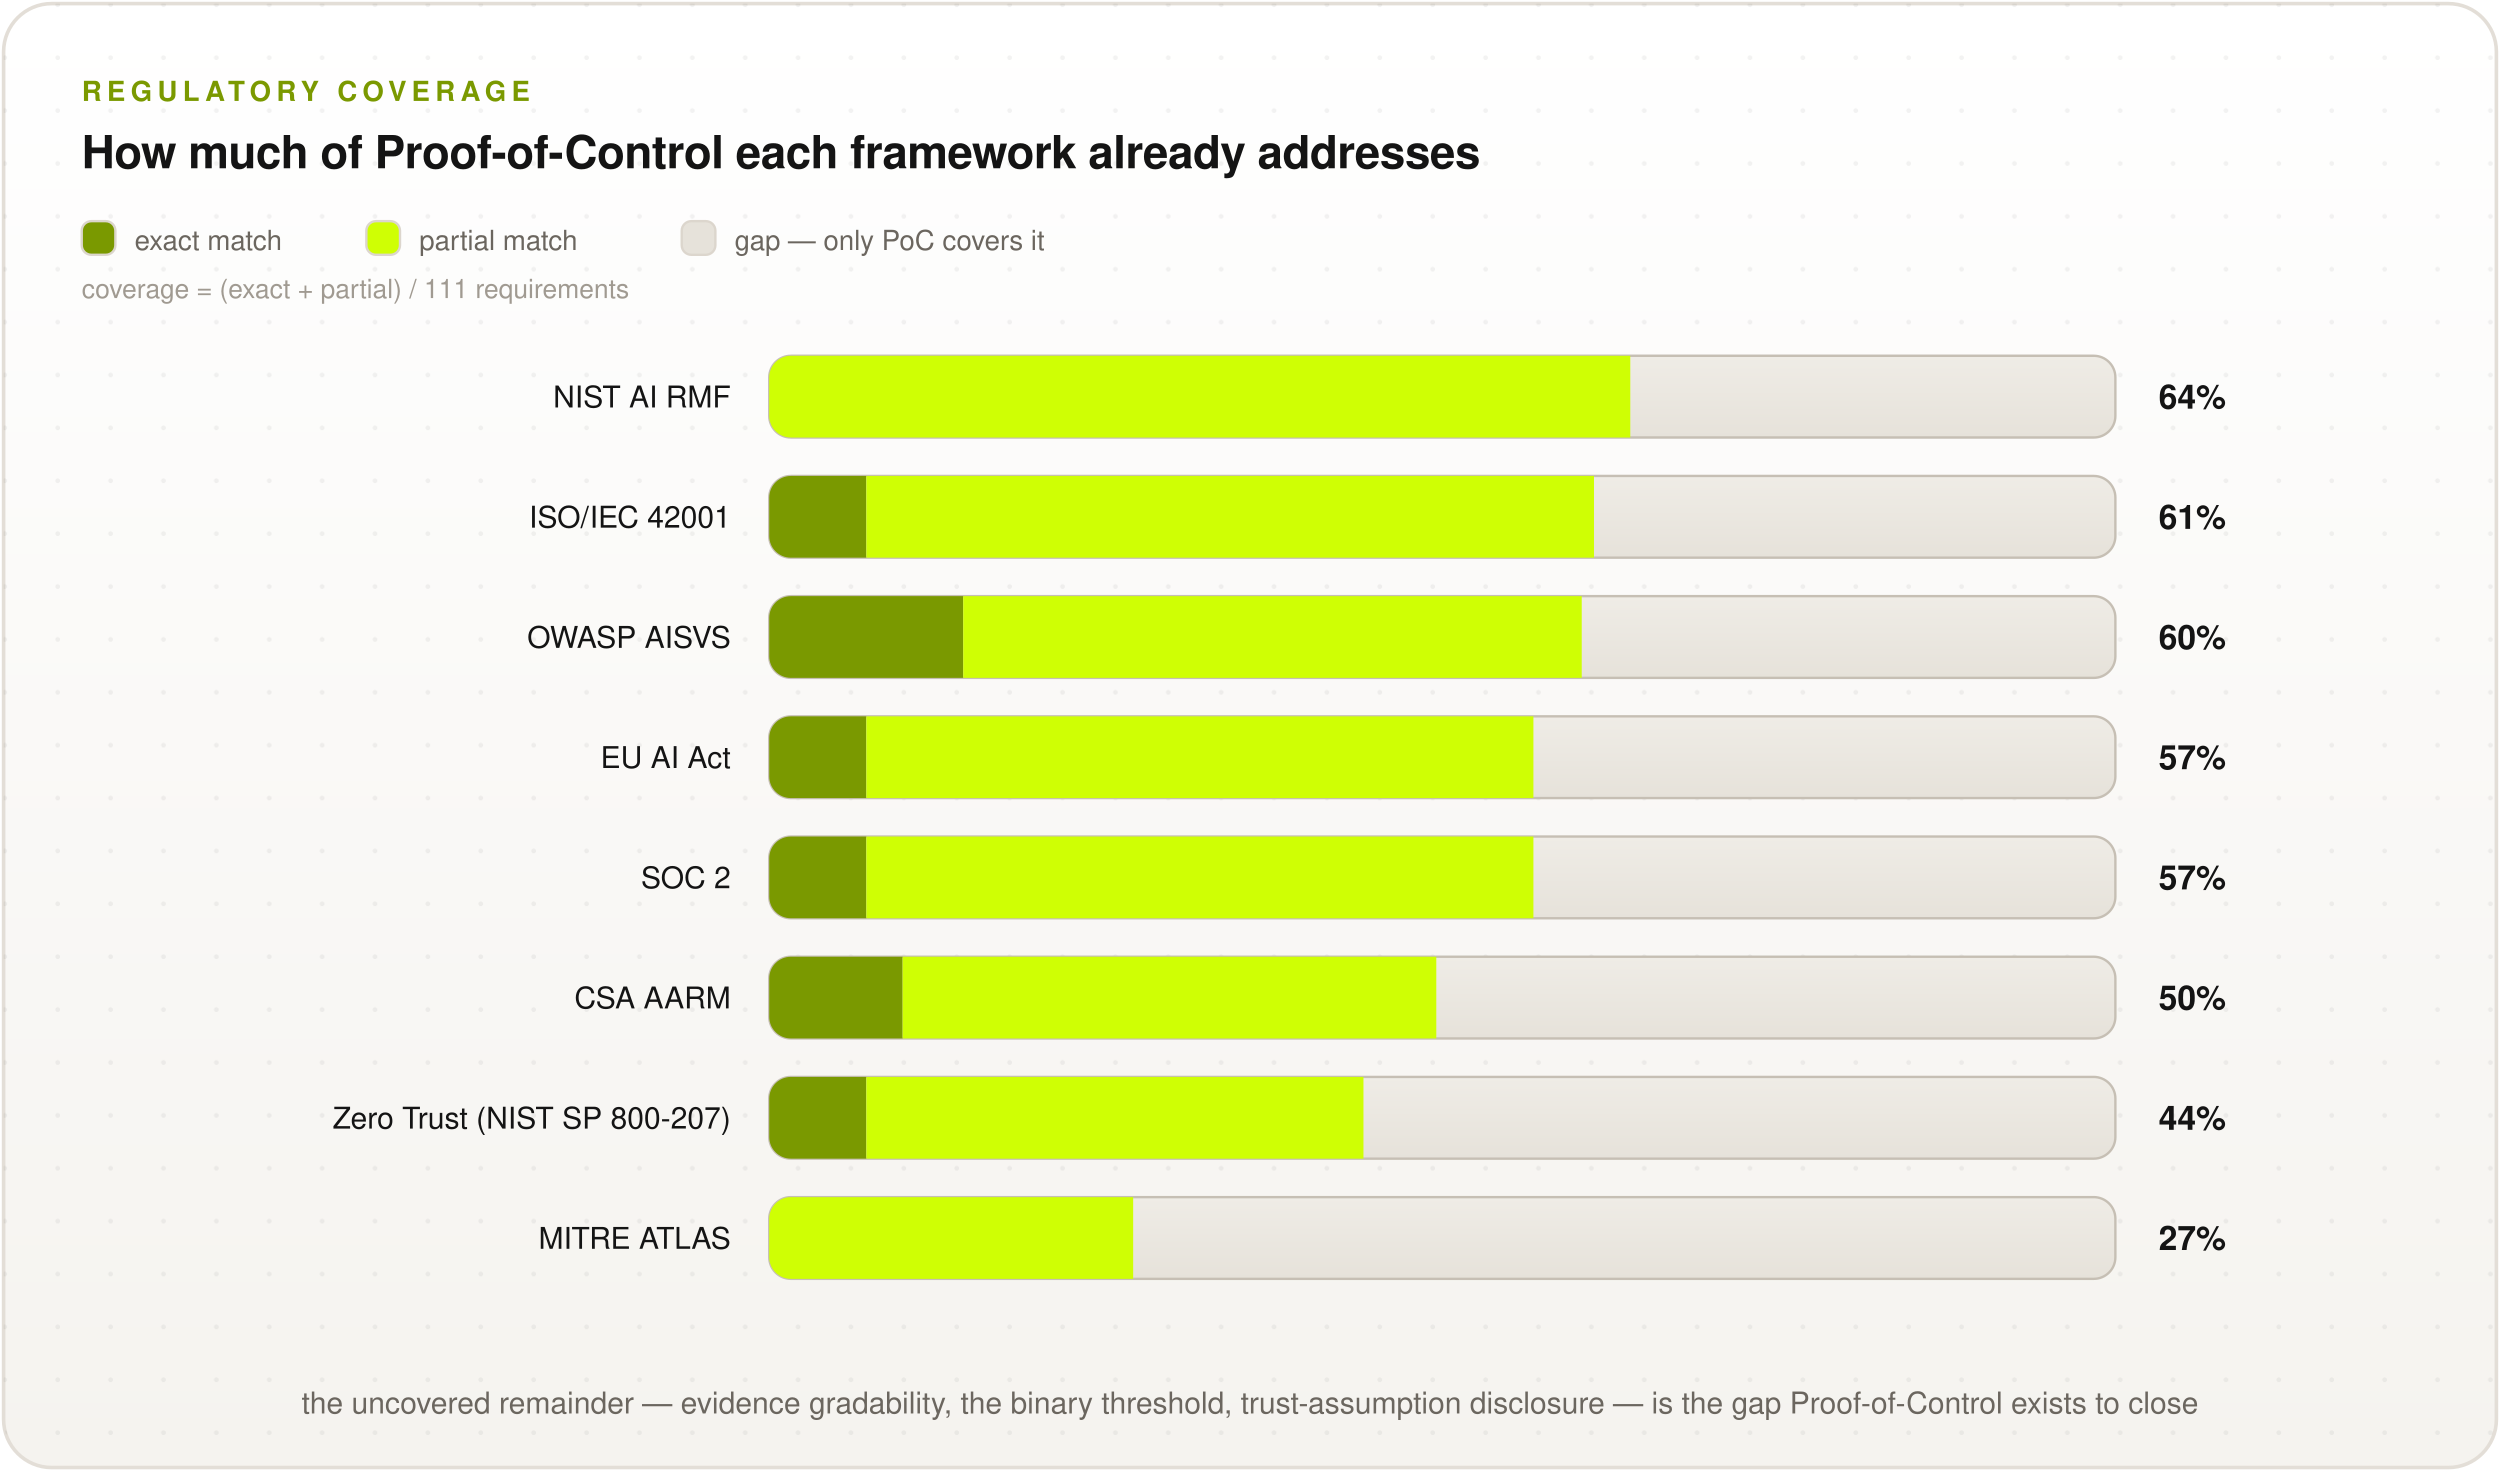
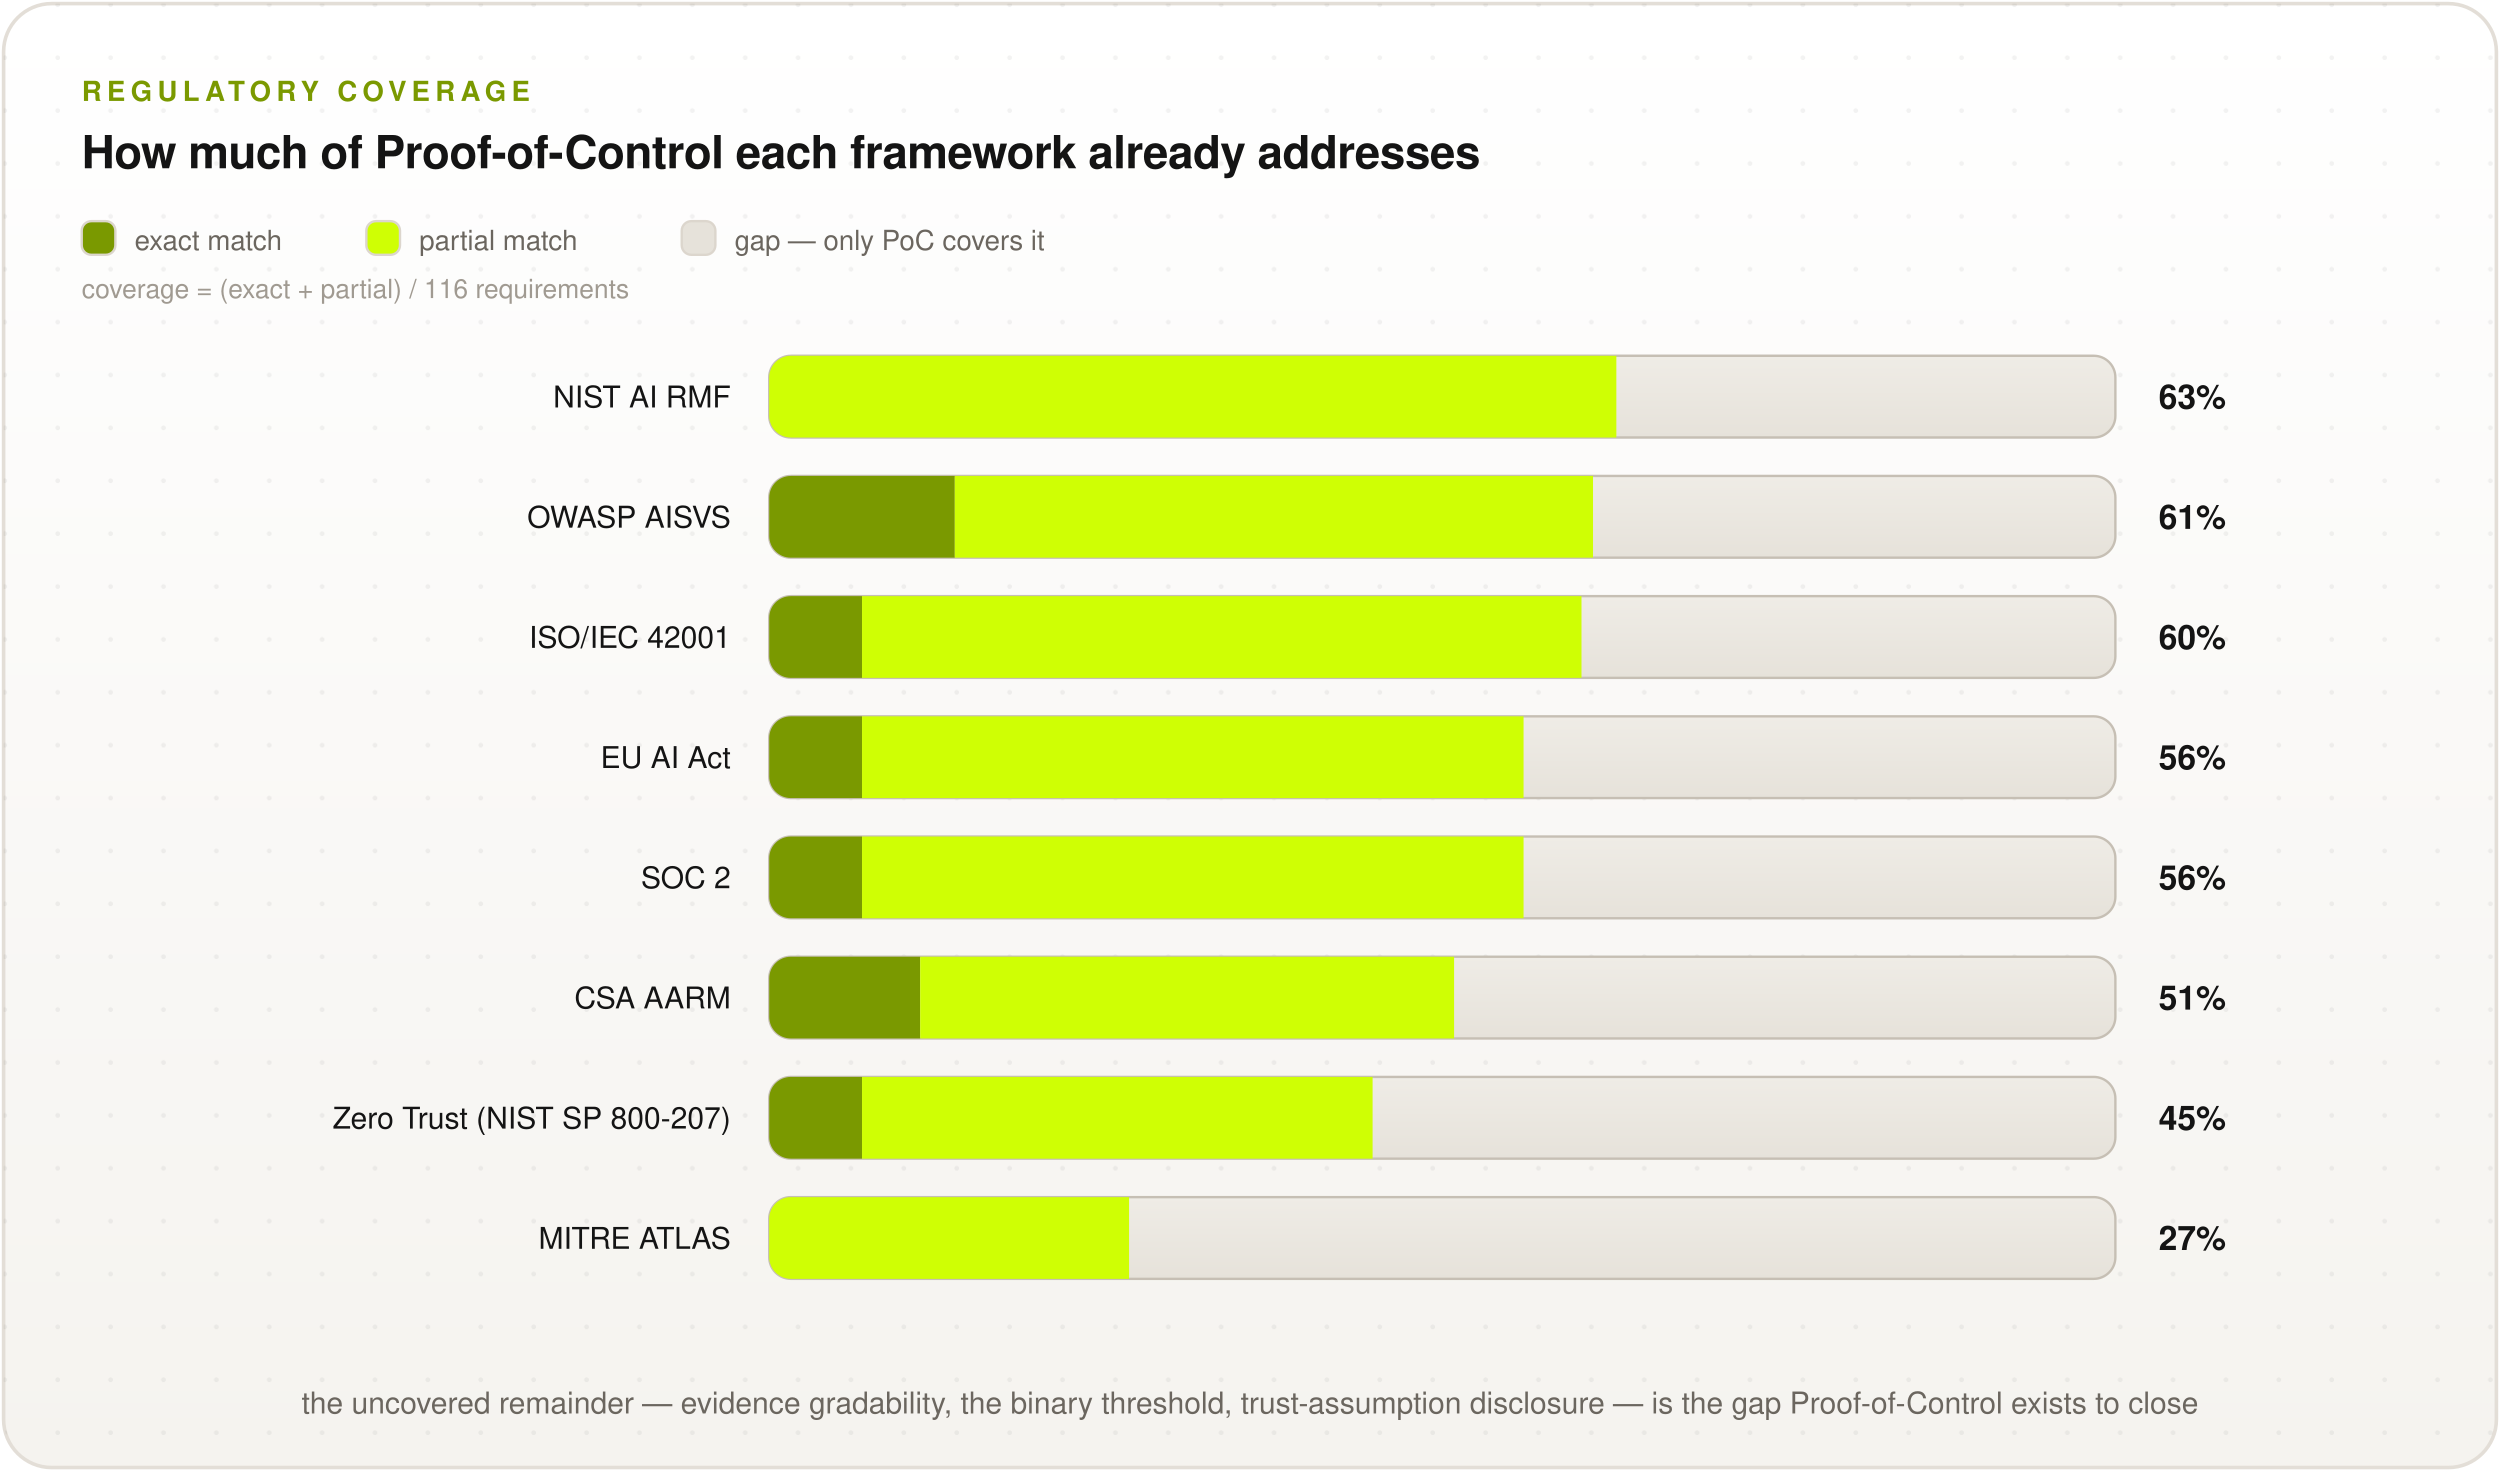
<svg xmlns="http://www.w3.org/2000/svg" width="1040" height="612" viewBox="0 0 1040 612" font-family="Montserrat,'Source Sans 3',-apple-system,'Segoe UI',Helvetica,Arial,sans-serif">
  <defs>
    <linearGradient id="gPanel" x1="0" y1="0" x2="0" y2="1">
      <stop offset="0" stop-color="#ffffff" />
      <stop offset="1" stop-color="#f5f3ef" />
    </linearGradient>
    <linearGradient id="gCard" x1="0" y1="0" x2="0" y2="1">
      <stop offset="0" stop-color="#ffffff" />
      <stop offset="1" stop-color="#f8f6f3" />
    </linearGradient>
    <linearGradient id="gWarm" x1="0" y1="0" x2="0" y2="1">
      <stop offset="0" stop-color="#efece6" />
      <stop offset="1" stop-color="#e6e2da" />
    </linearGradient>
    <linearGradient id="gLime" x1="0" y1="0" x2="0" y2="1">
      <stop offset="0" stop-color="#e4ff5c" />
      <stop offset="1" stop-color="#cfff04" />
    </linearGradient>
    <linearGradient id="gTint" x1="0" y1="0" x2="0" y2="1">
      <stop offset="0" stop-color="#f8ffd8" />
      <stop offset="1" stop-color="#eeffa8" />
    </linearGradient>
    <linearGradient id="gRed" x1="0" y1="0" x2="0" y2="1">
      <stop offset="0" stop-color="#ffeced" />
      <stop offset="1" stop-color="#ffdcde" />
    </linearGradient>
    <linearGradient id="gInk" x1="0" y1="0" x2="0" y2="1">
      <stop offset="0" stop-color="#242424" />
      <stop offset="1" stop-color="#0a0a0a" />
    </linearGradient>
    <linearGradient id="gGate" x1="0" y1="0" x2="0" y2="1">
      <stop offset="0" stop-color="#242424" />
      <stop offset="1" stop-color="#0a0a0a" />
    </linearGradient>
    <filter id="fShadow" x="-30%" y="-30%" width="160%" height="170%">
      <feDropShadow dx="0" dy="2.5" stdDeviation="4" flood-color="#000000" flood-opacity="0.16" />
    </filter>
    <filter id="fGlow" x="-60%" y="-60%" width="220%" height="220%">
      <feDropShadow dx="0" dy="3" stdDeviation="5" flood-color="#000000" flood-opacity="0.22" />
    </filter>
    <pattern id="pGrid" width="22" height="22" patternUnits="userSpaceOnUse">
      <circle cx="2" cy="2" r="1" fill="#0a0a0a" opacity="0.05" />
    </pattern>
  </defs>
  <rect x="1.5" y="1.5" width="1037" height="609" rx="20" fill="url(#gPanel)" stroke="#e3ded7" stroke-width="1.5" />
  <rect x="1.5" y="1.5" width="1037" height="609" rx="20" fill="url(#pGrid)" />
  <text x="34" y="42" font-size="11.5" font-weight="700" letter-spacing="2.2" fill="#7a9900">REGULATORY COVERAGE</text>
  <text x="34" y="70" font-size="19" font-weight="700" letter-spacing="-0.2" fill="#141414">How much of Proof-of-Control each framework already addresses</text>
  <rect x="34" y="92" width="14" height="14" rx="4" fill="#7a9900" stroke="#dcd6cd" />
  <text x="56" y="104" font-size="11.5" fill="#6b665f" text-anchor="start">exact match</text>
  <rect x="152.4" y="92" width="14" height="14" rx="4" fill="#cfff04" stroke="#dcd6cd" />
  <text x="174.4" y="104" font-size="11.5" fill="#6b665f" text-anchor="start">partial match</text>
  <rect x="283.6" y="92" width="14" height="14" rx="4" fill="#e6e2da" stroke="#dcd6cd" />
  <text x="305.6" y="104" font-size="11.5" fill="#6b665f" text-anchor="start">gap — only PoC covers it</text>
-   <text x="34" y="124" font-size="11" fill="#a09a91" text-anchor="start">coverage = (exact + partial) / 111 requirements</text>
+   <text x="34" y="124" font-size="11" fill="#a09a91" text-anchor="start">coverage = (exact + partial) / 116 requirements</text>
  <text x="304" y="169.5" font-size="12.5" fill="#141414" text-anchor="end">NIST AI RMF</text>
  <clipPath id="clip0">
    <rect x="320" y="148" width="560" height="34" rx="9" />
  </clipPath>
  <rect x="320" y="148" width="560" height="34" rx="9" fill="url(#gWarm)" stroke="#c6bfb4" />
-   <rect x="320.0" y="148" width="358.2" height="34" fill="#cfff04" clip-path="url(#clip0)" />
-   <text x="898" y="170.0" font-size="14" fill="#141414" text-anchor="start" font-weight="700">64%</text>
-   <text x="304" y="219.5" font-size="12.5" fill="#141414" text-anchor="end">ISO/IEC 42001</text>
+   <rect x="320.0" y="148" width="352.4" height="34" fill="#cfff04" clip-path="url(#clip0)" />
+   <text x="898" y="170.0" font-size="14" fill="#141414" text-anchor="start" font-weight="700">63%</text>
+   <text x="304" y="219.5" font-size="12.5" fill="#141414" text-anchor="end">OWASP AISVS</text>
  <clipPath id="clip1">
    <rect x="320" y="198" width="560" height="34" rx="9" />
  </clipPath>
  <rect x="320" y="198" width="560" height="34" rx="9" fill="url(#gWarm)" stroke="#c6bfb4" />
-   <rect x="320" y="198" width="40.4" height="34" fill="#7a9900" clip-path="url(#clip1)" />
-   <rect x="360.4" y="198" width="302.7" height="34" fill="#cfff04" clip-path="url(#clip1)" />
+   <rect x="320" y="198" width="77.2" height="34" fill="#7a9900" clip-path="url(#clip1)" />
+   <rect x="397.2" y="198" width="265.5" height="34" fill="#cfff04" clip-path="url(#clip1)" />
  <text x="898" y="220.0" font-size="14" fill="#141414" text-anchor="start" font-weight="700">61%</text>
-   <text x="304" y="269.5" font-size="12.5" fill="#141414" text-anchor="end">OWASP AISVS</text>
+   <text x="304" y="269.5" font-size="12.5" fill="#141414" text-anchor="end">ISO/IEC 42001</text>
  <clipPath id="clip2">
    <rect x="320" y="248" width="560" height="34" rx="9" />
  </clipPath>
  <rect x="320" y="248" width="560" height="34" rx="9" fill="url(#gWarm)" stroke="#c6bfb4" />
-   <rect x="320" y="248" width="80.7" height="34" fill="#7a9900" clip-path="url(#clip2)" />
-   <rect x="400.7" y="248" width="257.3" height="34" fill="#cfff04" clip-path="url(#clip2)" />
+   <rect x="320" y="248" width="38.6" height="34" fill="#7a9900" clip-path="url(#clip2)" />
+   <rect x="358.6" y="248" width="299.3" height="34" fill="#cfff04" clip-path="url(#clip2)" />
  <text x="898" y="270.0" font-size="14" fill="#141414" text-anchor="start" font-weight="700">60%</text>
  <text x="304" y="319.5" font-size="12.5" fill="#141414" text-anchor="end">EU AI Act</text>
  <clipPath id="clip3">
    <rect x="320" y="298" width="560" height="34" rx="9" />
  </clipPath>
  <rect x="320" y="298" width="560" height="34" rx="9" fill="url(#gWarm)" stroke="#c6bfb4" />
-   <rect x="320" y="298" width="40.4" height="34" fill="#7a9900" clip-path="url(#clip3)" />
-   <rect x="360.4" y="298" width="277.5" height="34" fill="#cfff04" clip-path="url(#clip3)" />
-   <text x="898" y="320.0" font-size="14" fill="#141414" text-anchor="start" font-weight="700">57%</text>
+   <rect x="320" y="298" width="38.6" height="34" fill="#7a9900" clip-path="url(#clip3)" />
+   <rect x="358.6" y="298" width="275.2" height="34" fill="#cfff04" clip-path="url(#clip3)" />
+   <text x="898" y="320.0" font-size="14" fill="#141414" text-anchor="start" font-weight="700">56%</text>
  <text x="304" y="369.5" font-size="12.5" fill="#141414" text-anchor="end">SOC 2</text>
  <clipPath id="clip4">
    <rect x="320" y="348" width="560" height="34" rx="9" />
  </clipPath>
  <rect x="320" y="348" width="560" height="34" rx="9" fill="url(#gWarm)" stroke="#c6bfb4" />
-   <rect x="320" y="348" width="40.4" height="34" fill="#7a9900" clip-path="url(#clip4)" />
-   <rect x="360.4" y="348" width="277.5" height="34" fill="#cfff04" clip-path="url(#clip4)" />
-   <text x="898" y="370.0" font-size="14" fill="#141414" text-anchor="start" font-weight="700">57%</text>
+   <rect x="320" y="348" width="38.6" height="34" fill="#7a9900" clip-path="url(#clip4)" />
+   <rect x="358.6" y="348" width="275.2" height="34" fill="#cfff04" clip-path="url(#clip4)" />
+   <text x="898" y="370.0" font-size="14" fill="#141414" text-anchor="start" font-weight="700">56%</text>
  <text x="304" y="419.5" font-size="12.5" fill="#141414" text-anchor="end">CSA AARM</text>
  <clipPath id="clip5">
    <rect x="320" y="398" width="560" height="34" rx="9" />
  </clipPath>
  <rect x="320" y="398" width="560" height="34" rx="9" fill="url(#gWarm)" stroke="#c6bfb4" />
-   <rect x="320" y="398" width="55.5" height="34" fill="#7a9900" clip-path="url(#clip5)" />
-   <rect x="375.5" y="398" width="222.0" height="34" fill="#cfff04" clip-path="url(#clip5)" />
-   <text x="898" y="420.0" font-size="14" fill="#141414" text-anchor="start" font-weight="700">50%</text>
+   <rect x="320" y="398" width="62.8" height="34" fill="#7a9900" clip-path="url(#clip5)" />
+   <rect x="382.8" y="398" width="222.1" height="34" fill="#cfff04" clip-path="url(#clip5)" />
+   <text x="898" y="420.0" font-size="14" fill="#141414" text-anchor="start" font-weight="700">51%</text>
  <text x="304" y="469.5" font-size="12.5" fill="#141414" text-anchor="end">Zero Trust (NIST SP 800-207)</text>
  <clipPath id="clip6">
    <rect x="320" y="448" width="560" height="34" rx="9" />
  </clipPath>
  <rect x="320" y="448" width="560" height="34" rx="9" fill="url(#gWarm)" stroke="#c6bfb4" />
-   <rect x="320" y="448" width="40.4" height="34" fill="#7a9900" clip-path="url(#clip6)" />
-   <rect x="360.4" y="448" width="206.8" height="34" fill="#cfff04" clip-path="url(#clip6)" />
-   <text x="898" y="470.0" font-size="14" fill="#141414" text-anchor="start" font-weight="700">44%</text>
+   <rect x="320" y="448" width="38.6" height="34" fill="#7a9900" clip-path="url(#clip6)" />
+   <rect x="358.6" y="448" width="212.4" height="34" fill="#cfff04" clip-path="url(#clip6)" />
+   <text x="898" y="470.0" font-size="14" fill="#141414" text-anchor="start" font-weight="700">45%</text>
  <text x="304" y="519.5" font-size="12.5" fill="#141414" text-anchor="end">MITRE ATLAS</text>
  <clipPath id="clip7">
    <rect x="320" y="498" width="560" height="34" rx="9" />
  </clipPath>
  <rect x="320" y="498" width="560" height="34" rx="9" fill="url(#gWarm)" stroke="#c6bfb4" />
-   <rect x="320.0" y="498" width="151.4" height="34" fill="#cfff04" clip-path="url(#clip7)" />
+   <rect x="320.0" y="498" width="149.7" height="34" fill="#cfff04" clip-path="url(#clip7)" />
  <text x="898" y="520.0" font-size="14" fill="#141414" text-anchor="start" font-weight="700">27%</text>
  <text x="520.0" y="588" font-size="12.5" fill="#6b665f" text-anchor="middle">the uncovered remainder — evidence gradability, the binary threshold, trust-assumption disclosure — is the gap Proof-of-Control exists to close</text>
</svg>
